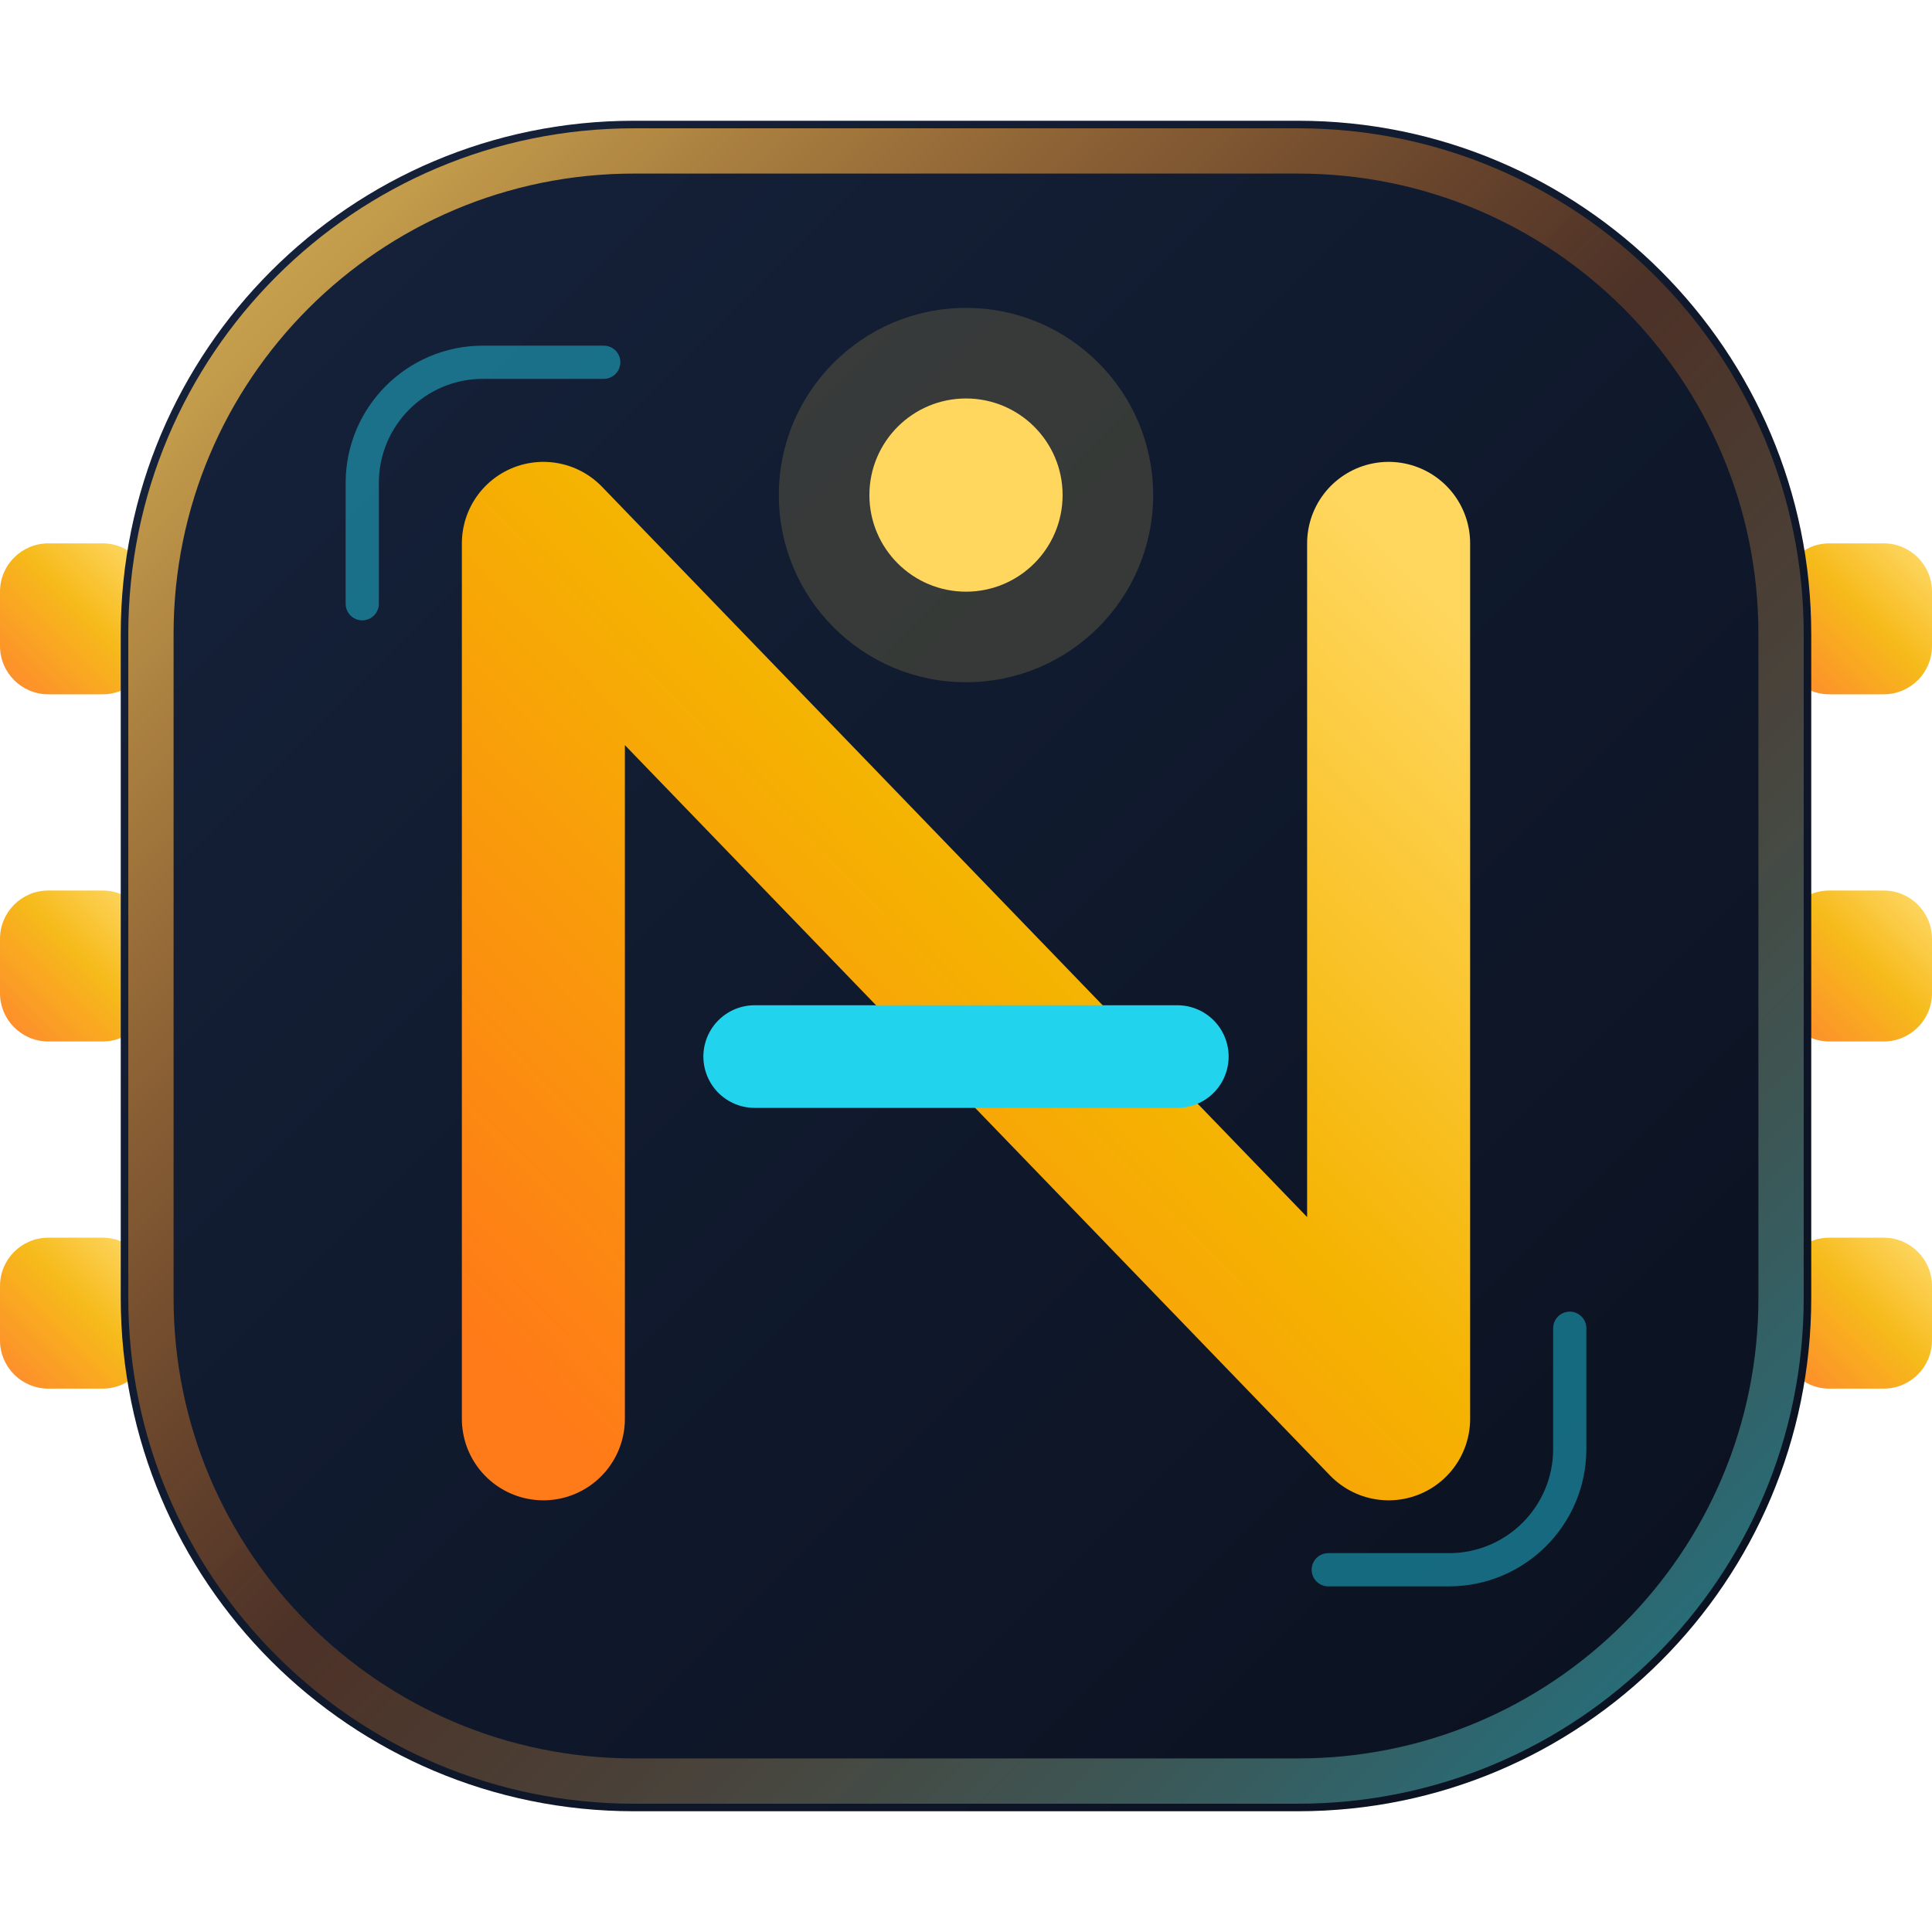
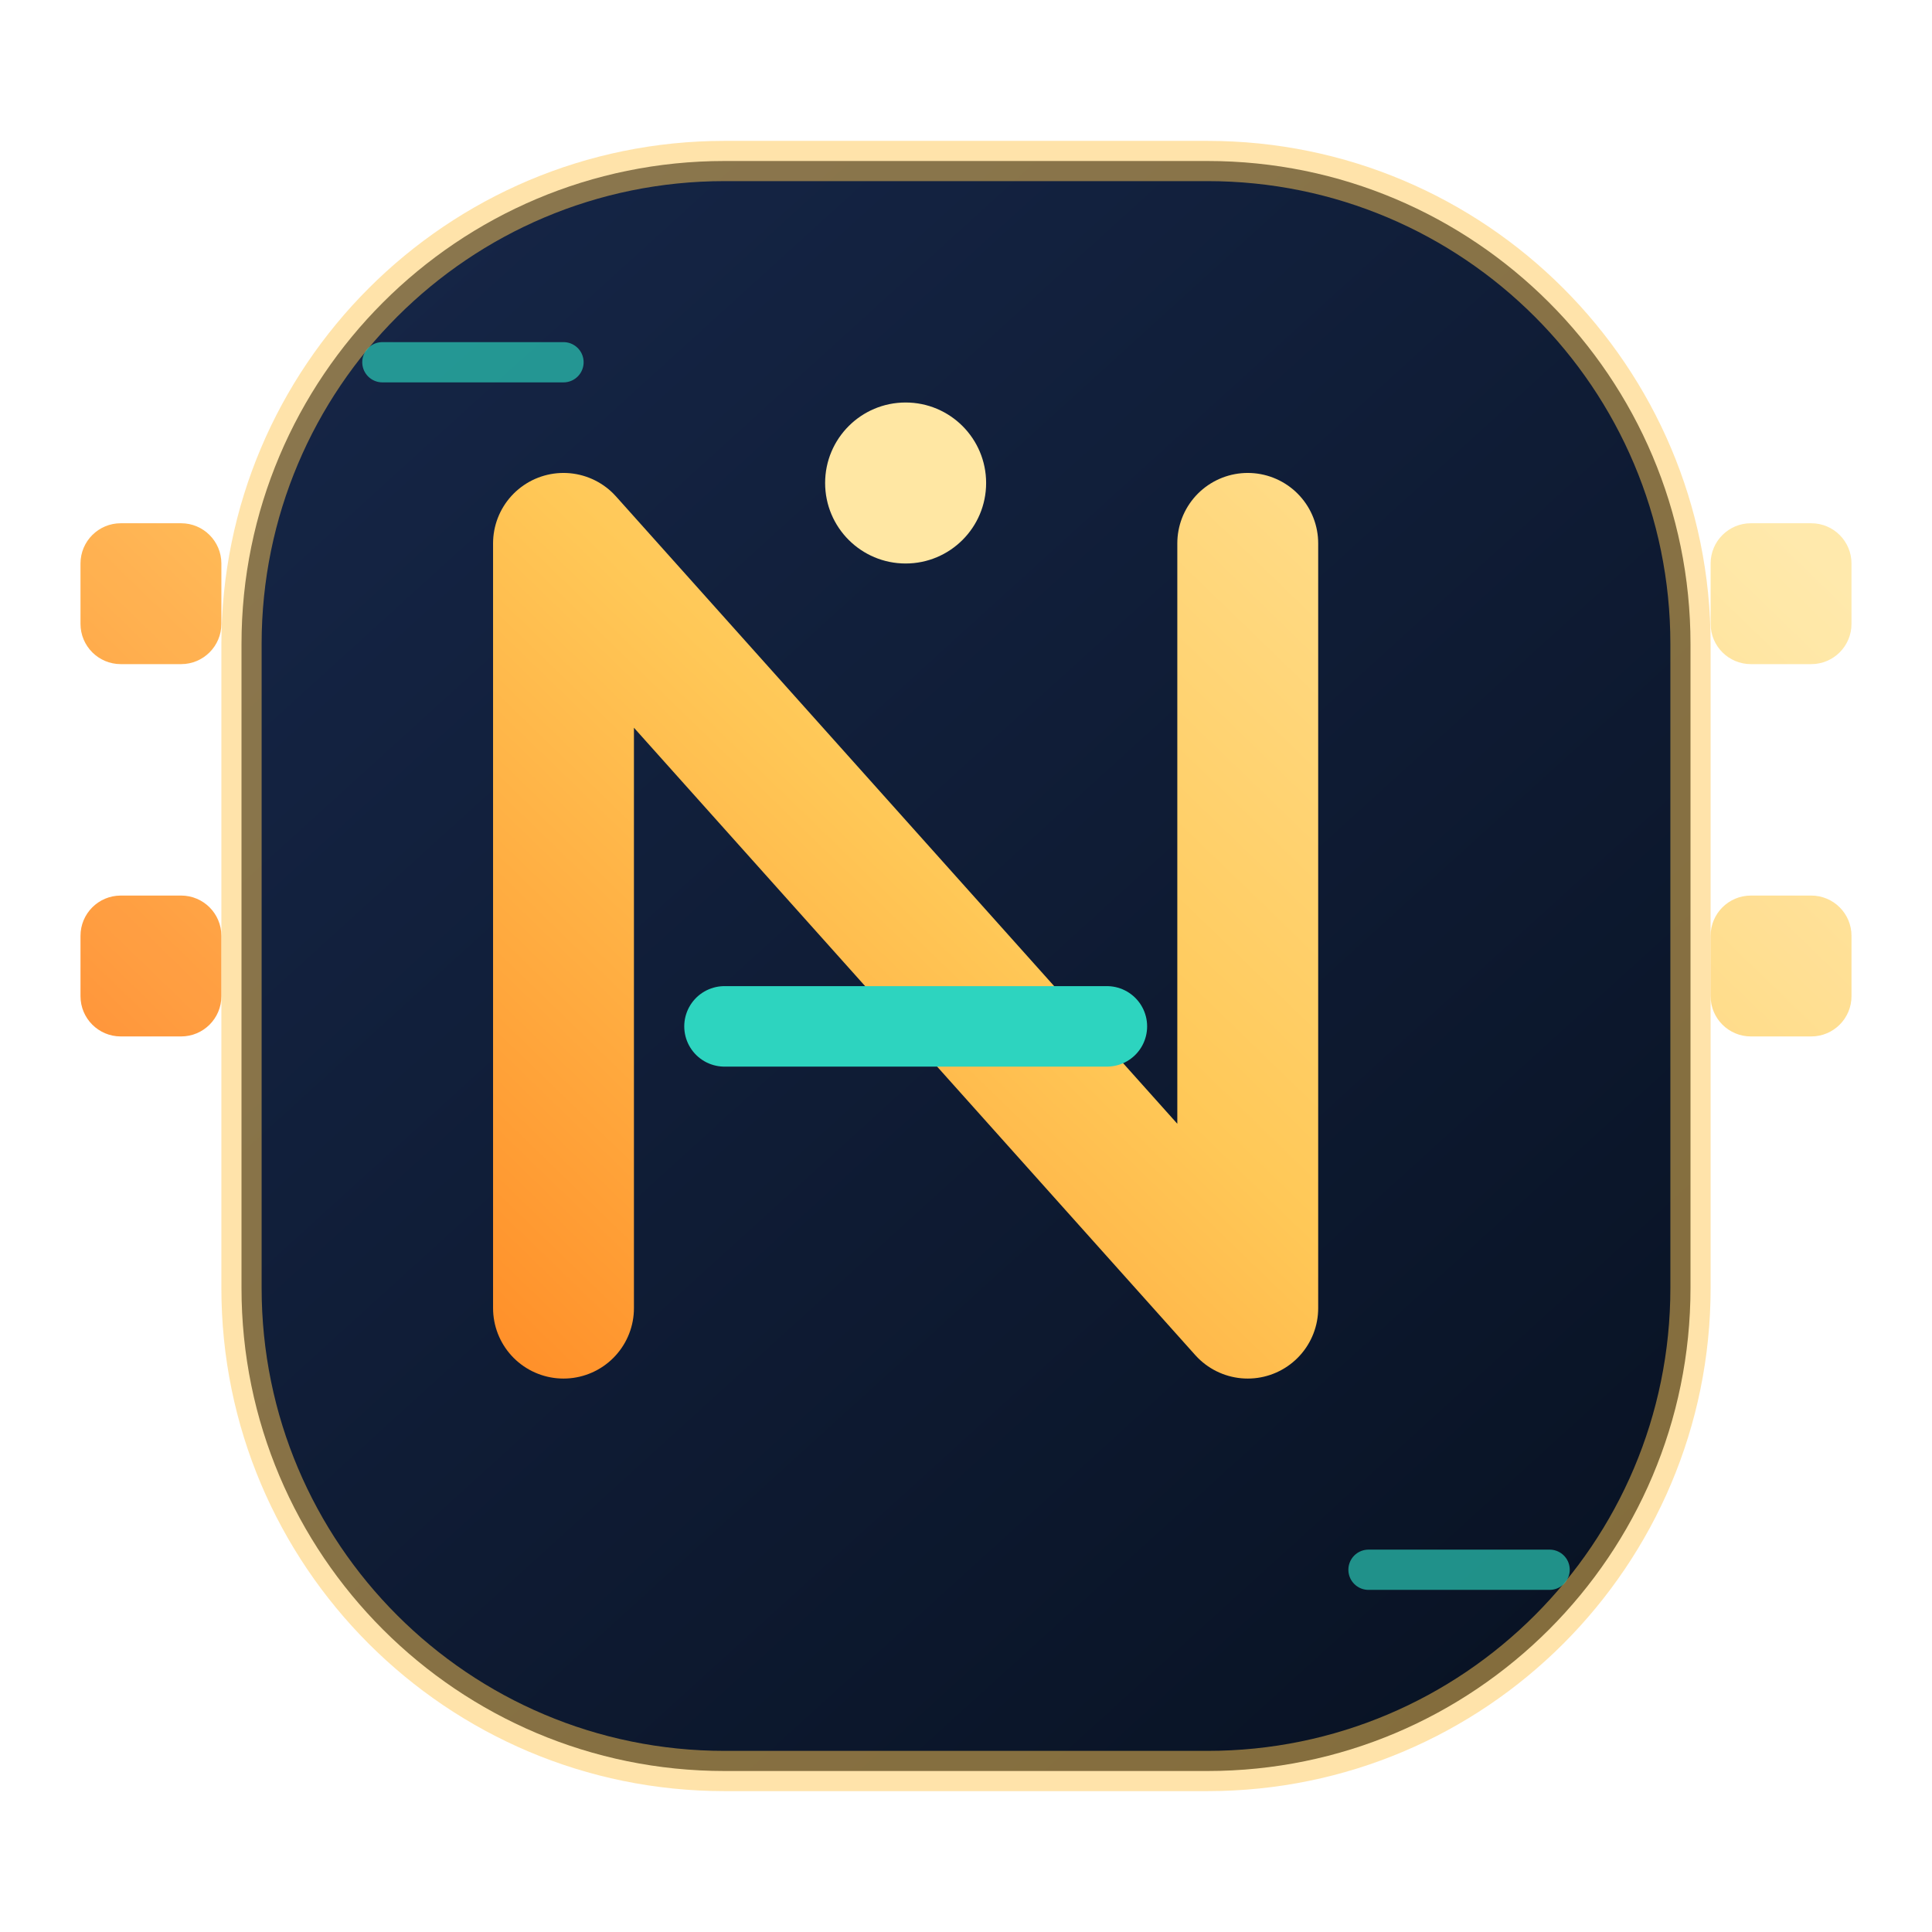
- <svg xmlns="http://www.w3.org/2000/svg" viewBox="0 0 64 64" width="64" height="64" role="img" aria-label="Neel Digi Tech mark">
+ <svg xmlns="http://www.w3.org/2000/svg" viewBox="0 0 96 96" width="96" height="96" role="img" aria-label="Giznora mark">
  <defs>
-     <linearGradient id="ndtChip" x1="0" y1="0" x2="1" y2="1">
-       <stop offset="0" stop-color="#16233C" />
-       <stop offset="1" stop-color="#0A101E" />
+     <linearGradient id="bg" x1="8" y1="4" x2="88" y2="92" gradientUnits="userSpaceOnUse">
+       <stop stop-color="#17284B" />
+       <stop offset="1" stop-color="#07101F" />
    </linearGradient>
-     <linearGradient id="ndtGold" x1="0" y1="1" x2="1" y2="0">
-       <stop offset="0" stop-color="#FF7A18" />
-       <stop offset="0.55" stop-color="#F5B301" />
-       <stop offset="1" stop-color="#FFD75E" />
-     </linearGradient>
-     <linearGradient id="ndtRim" x1="0" y1="0" x2="1" y2="1">
-       <stop offset="0" stop-color="#FFD75E" stop-opacity="0.85" />
-       <stop offset="0.5" stop-color="#FF7A18" stop-opacity="0.25" />
-       <stop offset="1" stop-color="#22D3EE" stop-opacity="0.55" />
+     <linearGradient id="gold" x1="18" y1="78" x2="78" y2="16" gradientUnits="userSpaceOnUse">
+       <stop stop-color="#FF7A18" />
+       <stop offset=".52" stop-color="#FFC857" />
+       <stop offset="1" stop-color="#FFE7A3" />
    </linearGradient>
  </defs>
-   <g fill="url(#ndtGold)" opacity="0.9">
-     <rect x="0" y="18" width="5" height="5" rx="1.6" />
-     <rect x="0" y="29.5" width="5" height="5" rx="1.6" />
-     <rect x="0" y="41" width="5" height="5" rx="1.6" />
-     <rect x="59" y="18" width="5" height="5" rx="1.6" />
-     <rect x="59" y="29.5" width="5" height="5" rx="1.6" />
-     <rect x="59" y="41" width="5" height="5" rx="1.6" />
+   <g fill="url(#gold)" opacity=".9">
+     <rect x="4" y="26" width="7" height="7" rx="2" />
+     <rect x="4" y="44.5" width="7" height="7" rx="2" />
+     <rect x="85" y="26" width="7" height="7" rx="2" />
+     <rect x="85" y="44.5" width="7" height="7" rx="2" />
  </g>
-   <rect x="4" y="4" width="56" height="56" rx="17" fill="url(#ndtChip)" />
-   <rect x="5" y="5" width="54" height="54" rx="16" fill="none" stroke="url(#ndtRim)" stroke-width="1.5" />
-   <g stroke="#22D3EE" stroke-width="1.1" stroke-linecap="round" opacity="0.45" fill="none">
-     <path d="M12 20v-4a4 4 0 0 1 4-4h4" />
-     <path d="M52 44v4a4 4 0 0 1-4 4h-4" />
-   </g>
-   <path d="M18 47V18l28 29V18" fill="none" stroke="url(#ndtGold)" stroke-width="5.4" stroke-linecap="round" stroke-linejoin="round" />
-   <path d="M25 35h14" stroke="#22D3EE" stroke-width="3.4" stroke-linecap="round" />
-   <circle cx="32" cy="16.4" r="3.2" fill="#FFD75E" />
-   <circle cx="32" cy="16.4" r="6.2" fill="#FFD75E" opacity="0.16" />
+   <rect x="12" y="8" width="72" height="80" rx="24" fill="url(#bg)" stroke="#FFC857" stroke-opacity=".5" stroke-width="2" />
+   <path d="M28 65V27l34 38V27" fill="none" stroke="url(#gold)" stroke-width="7" stroke-linecap="round" stroke-linejoin="round" />
+   <path d="M36 51h19" stroke="#2DD4BF" stroke-width="4" stroke-linecap="round" />
+   <circle cx="45" cy="24" r="4" fill="#FFE7A3" />
+   <path d="M19 18h9M68 78h9" stroke="#2DD4BF" stroke-width="2" stroke-linecap="round" opacity=".65" />
</svg>
